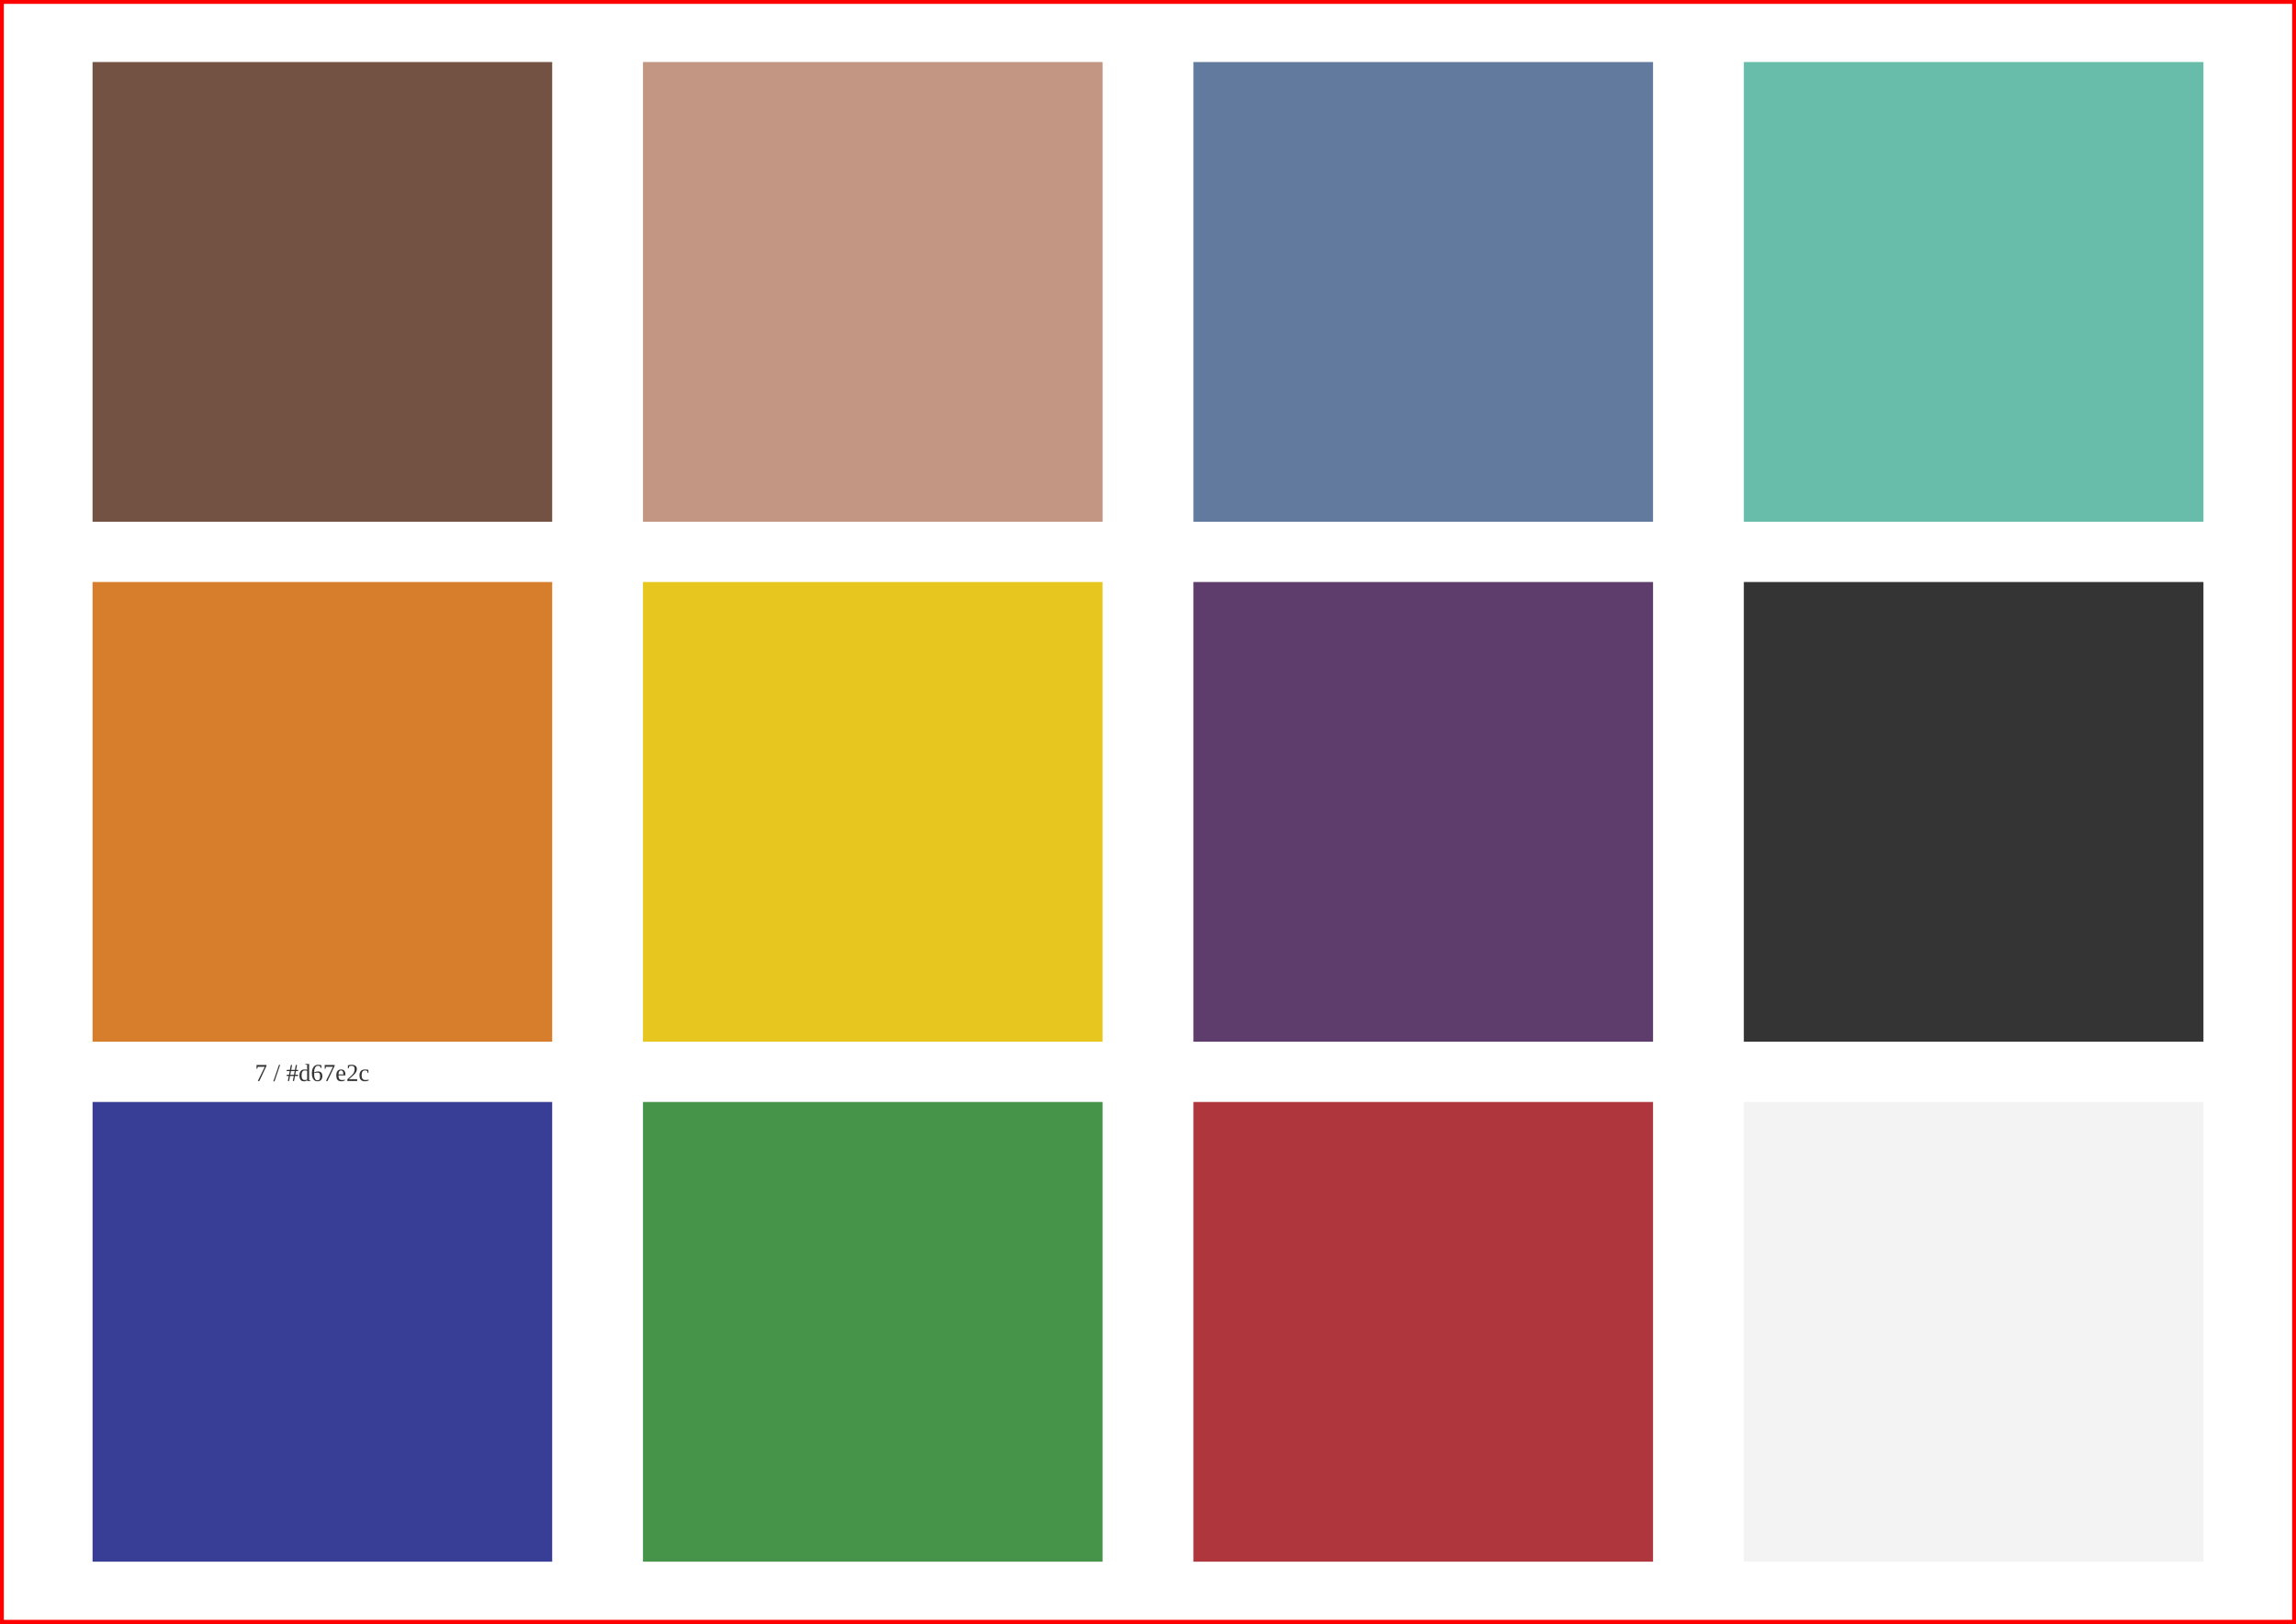
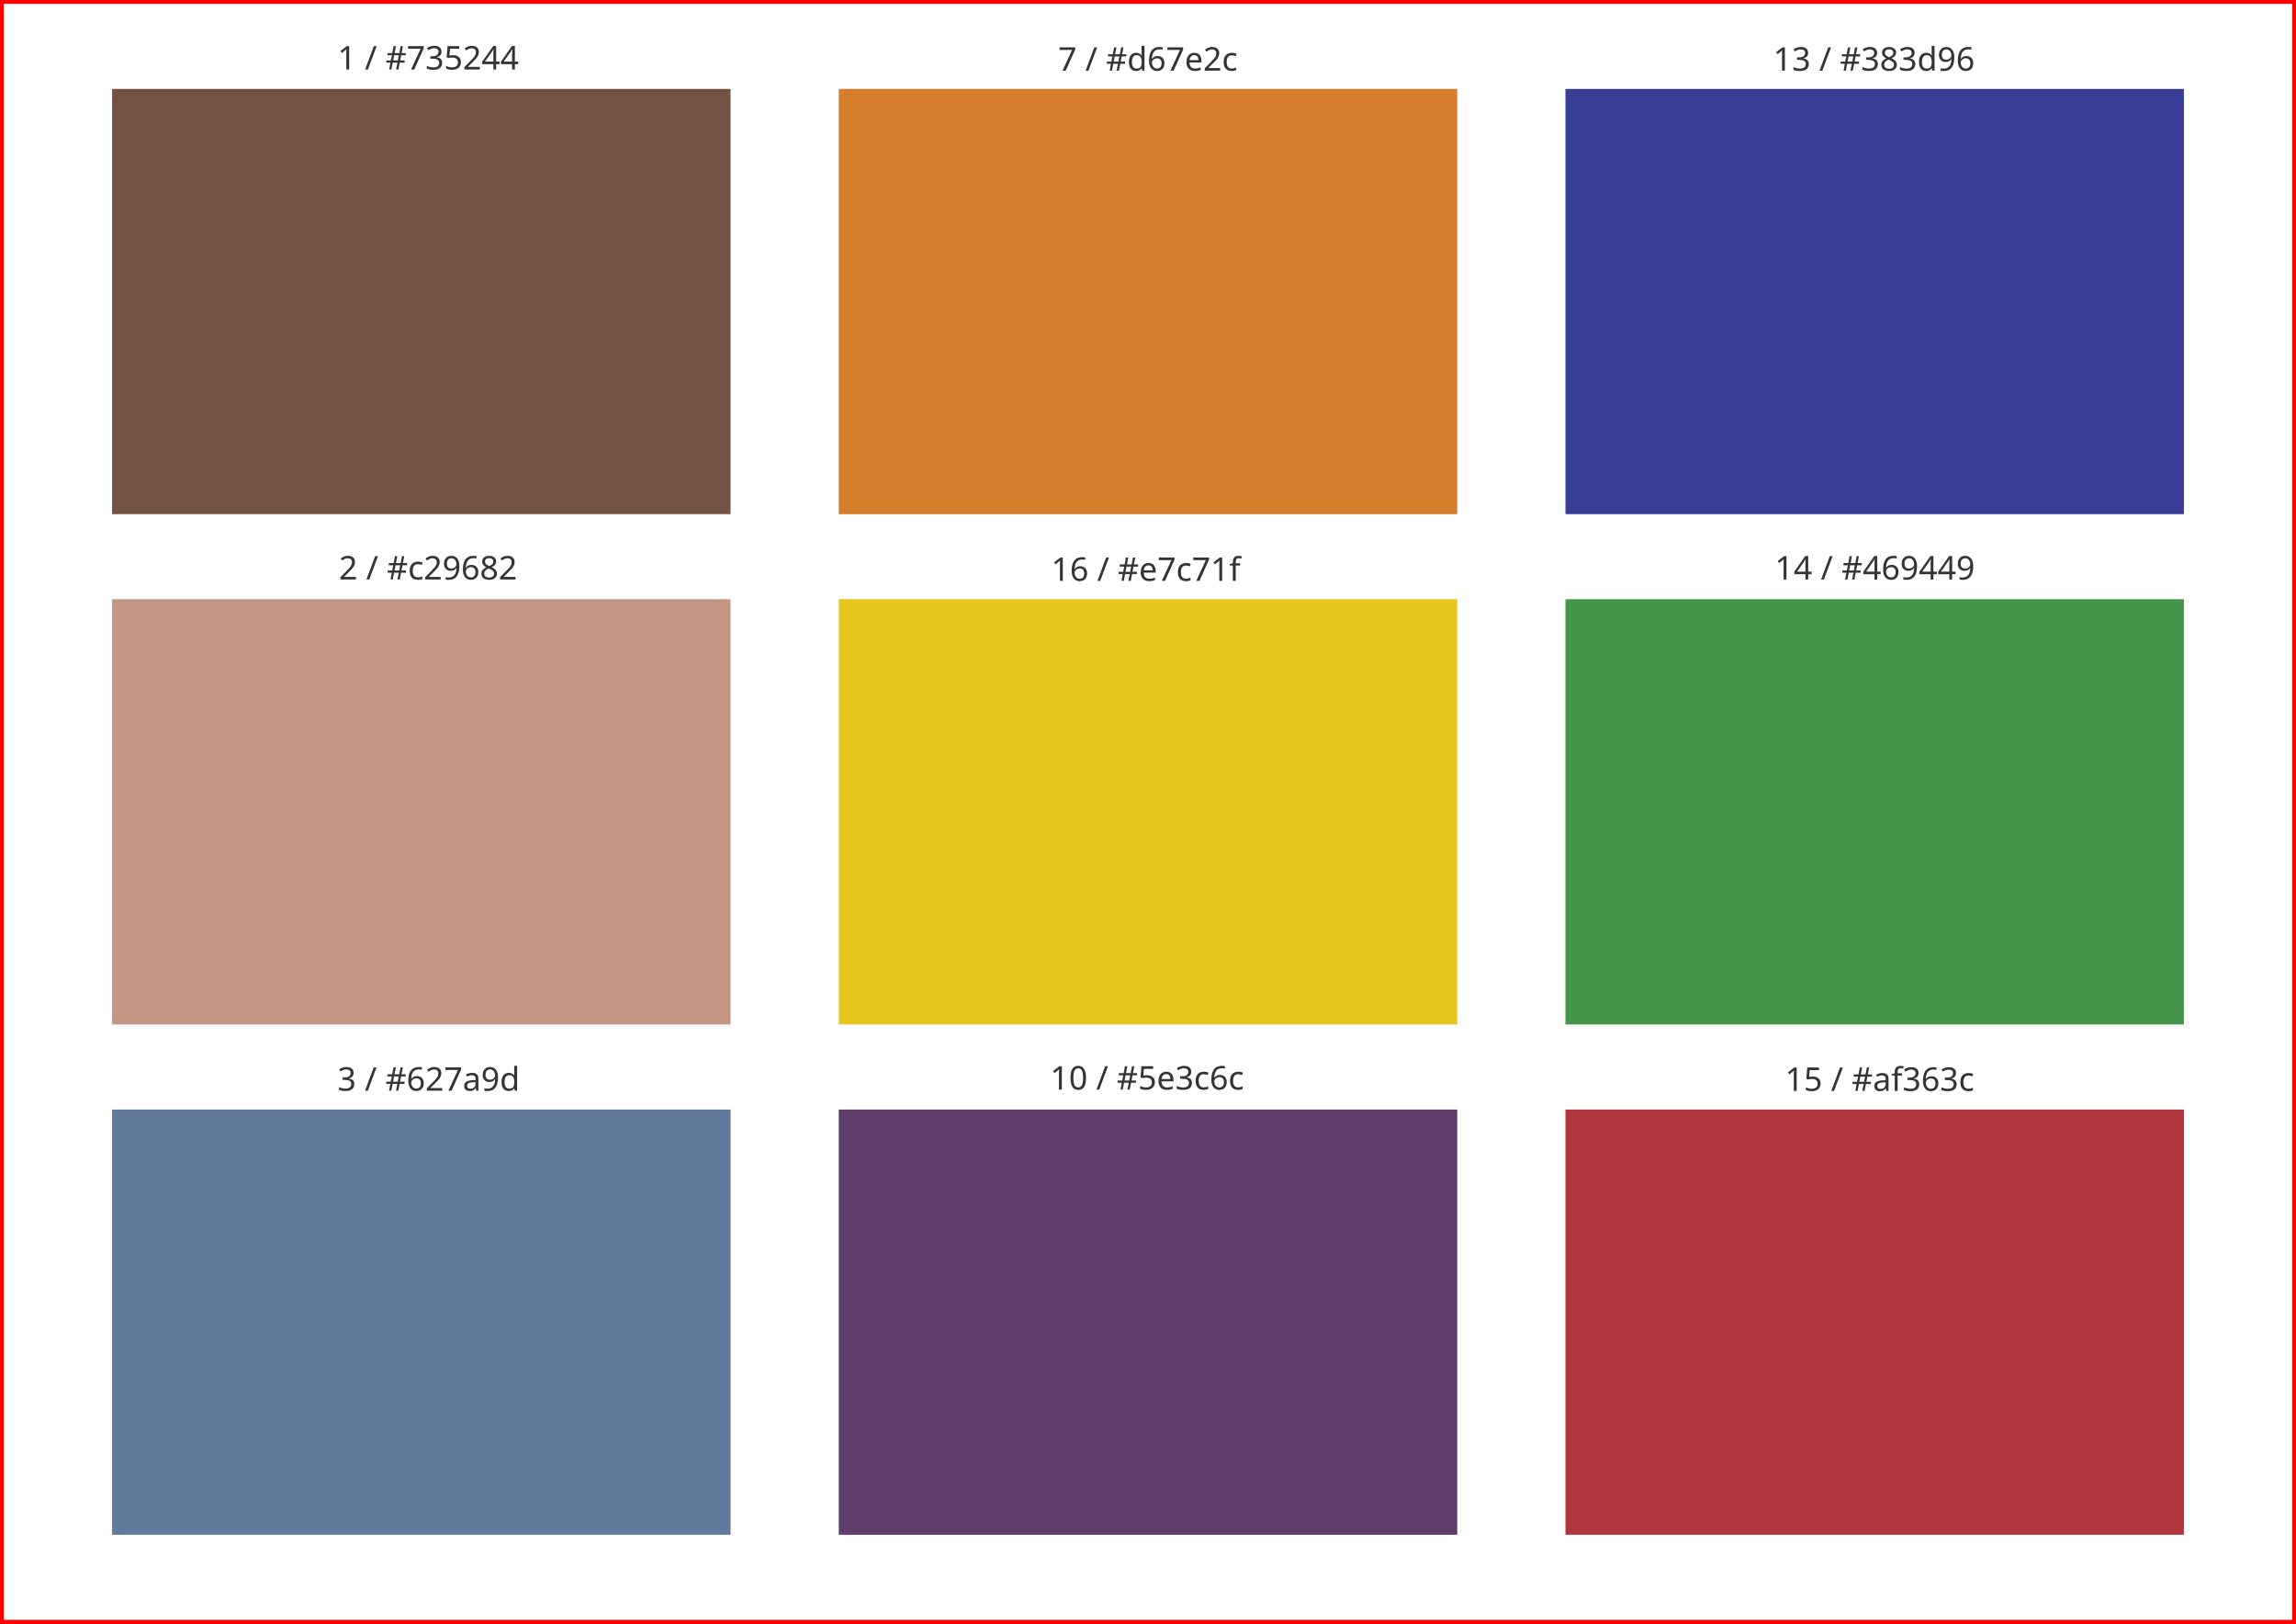
<svg xmlns="http://www.w3.org/2000/svg" xmlns:xlink="http://www.w3.org/1999/xlink" width="297mm" height="210mm" viewBox="0 0 1122.52 793.701" version="1.1" id="svg5">
  <defs id="defs2">
+     <rect x="906.992" y="944.414" width="18.711" height="33.483" id="rect23849" />
    <linearGradient id="b2">
      <stop style="stop-color:#c15a63;stop-opacity:1;" offset="0" id="stop19301" />
    </linearGradient>
    <linearGradient id="b1">
      <stop style="stop-color:#d67e2c;stop-opacity:1;" offset="0" id="stop14871" />
    </linearGradient>
    <linearGradient id="a2">
      <stop style="stop-color:#c29682;stop-opacity:1;" offset="0" id="stop11050" />
    </linearGradient>
    <linearGradient id="a1">
      <stop style="stop-color:#735244;stop-opacity:1;" offset="0" id="stop7864" />
    </linearGradient>
    <linearGradient id="a3">
      <stop style="stop-color:#627a9d;stop-opacity:1;" offset="0" id="stop5680" />
    </linearGradient>
    <linearGradient id="linearGradient3688">
      <stop style="stop-color:#000000;stop-opacity:1;" offset="0" id="stop3686" />
    </linearGradient>
    <linearGradient id="a4">
      <stop style="stop-color:#469449;stop-opacity:1;" offset="0" id="stop1358" />
    </linearGradient>
-     <linearGradient xlink:href="#b1" id="linearGradient14869" gradientUnits="userSpaceOnUse" gradientTransform="translate(-382.3256,48.08928)" x1="57.595" y1="173.351" x2="284.366" y2="173.351" />
-     <linearGradient xlink:href="#a4" id="linearGradient14893" gradientUnits="userSpaceOnUse" x1="98.487" y1="221.44" x2="1131.51" y2="221.44" gradientTransform="translate(0,489.5485)" />
-     <linearGradient xlink:href="#a3" id="linearGradient14919" gradientUnits="userSpaceOnUse" x1="98.487" y1="221.44" x2="1131.51" y2="221.44" gradientTransform="translate(0,-18.79795)" />
-     <linearGradient xlink:href="#a2" id="linearGradient14921" gradientUnits="userSpaceOnUse" x1="98.487" y1="221.44" x2="1131.51" y2="221.44" gradientTransform="translate(0,-18.79795)" />
-     <linearGradient xlink:href="#a1" id="linearGradient14923" gradientUnits="userSpaceOnUse" x1="98.487" y1="221.44" x2="1131.51" y2="221.44" />
+     <linearGradient xlink:href="#b1" id="linearGradient14869" gradientUnits="userSpaceOnUse" gradientTransform="matrix(1.345545,0,0,0.9250622,-791.3219,-12.95862)" x1="57.595" y1="173.351" x2="284.366" y2="173.351" />
+     <linearGradient xlink:href="#a4" id="linearGradient14893" gradientUnits="userSpaceOnUse" x1="98.487" y1="221.44" x2="1131.51" y2="221.44" gradientTransform="matrix(1.345545,0,0,0.9250623,323.8105,251.9695)" />
+     <linearGradient xlink:href="#a3" id="linearGradient14919" gradientUnits="userSpaceOnUse" x1="98.487" y1="221.44" x2="1131.51" y2="221.44" gradientTransform="matrix(1.345545,0,0,0.9250623,-748.8301,501.4183)" />
+     <linearGradient xlink:href="#a2" id="linearGradient14921" gradientUnits="userSpaceOnUse" x1="98.487" y1="221.44" x2="1131.51" y2="221.44" gradientTransform="matrix(1.345545,0,0,0.9250623,-386.7407,251.9695)" />
+     <linearGradient xlink:href="#a1" id="linearGradient14923" gradientUnits="userSpaceOnUse" x1="98.487" y1="221.44" x2="1131.51" y2="221.44" gradientTransform="matrix(1.345545,0,0,0.9250621,24.65131,2.520665)" />
  </defs>
-   <rect style="display:inline;stroke-width:1.002;stroke-dasharray:none;fill:url(#linearGradient14869);fill-opacity:1;stroke:none;image-rendering:auto" id="rect14857" width="224.714" height="224.714" x="-323.702" y="109.083" transform="matrix(-1,0,0,1,-53.7387,175.4104)" />
  <g id="layer1" style="display:inline" transform="translate(-53.7387,-59.96486)">
-     <g id="g14907" style="stroke:none">
-       <rect style="display:inline;fill:#67bdaa;fill-opacity:1;stroke:none;stroke-width:1.002;stroke-dasharray:none;image-rendering:auto" id="rect11848" width="224.714" height="224.714" x="906.295" y="90.285" />
-       <rect style="display:inline;fill:url(#linearGradient14919);fill-opacity:1;stroke:none;stroke-width:1.002;stroke-dasharray:none;image-rendering:auto" id="rect111-9-0" width="224.714" height="224.714" x="637.193" y="90.285" />
-       <rect style="display:inline;fill:url(#linearGradient14921);fill-opacity:1;stroke:none;stroke-width:1.002;stroke-dasharray:none;image-rendering:auto" id="rect111-9" width="224.714" height="224.714" x="368.091" y="90.285" />
-       <rect style="display:inline;fill:url(#linearGradient14923);fill-opacity:1;stroke-width:1.002;stroke-dasharray:none;stroke:none;image-rendering:auto" id="rect111" width="224.714" height="224.714" x="-323.702" y="109.083" transform="matrix(-1,0,0,1,7.4392027e-8,-18.79795)" />
-     </g>
-     <path style="fill:#ff0000;stroke:#ff0000;stroke-width:3.78;stroke-dasharray:none" d="M 53.739,59.965 V 853.666" id="path14169" />
-     <path style="fill:#ff0000;stroke:#ff0000;stroke-width:3.78;stroke-dasharray:none" d="M 1176.258,853.666 V 59.965" id="path14707" />
-     <rect style="display:inline;fill:#e7c71f;fill-opacity:1;stroke:none;stroke-width:1.002;stroke-dasharray:none;image-rendering:auto" id="rect14851" width="224.714" height="224.714" x="368.091" y="344.458" />
-     <rect style="display:inline;fill:#5e3c6c;fill-opacity:1;stroke:none;stroke-width:1.002;stroke-dasharray:none;image-rendering:auto" id="rect14853" width="224.714" height="224.714" x="637.193" y="344.458" />
-     <rect style="display:inline;fill:#343434;fill-opacity:1;stroke:none;stroke-width:1.002;stroke-dasharray:none;image-rendering:auto" id="rect14855" width="224.714" height="224.714" x="906.295" y="344.458" />
-     <g id="g14859" transform="translate(0,235.3753)" style="stroke-width:1.002;stroke-dasharray:none" />
-     <rect style="display:inline;fill:#f3f3f3;fill-opacity:1;stroke:none;stroke-width:1.002;stroke-dasharray:none;image-rendering:auto" id="rect14877" width="224.714" height="224.714" x="906.295" y="598.632" />
-     <rect style="display:inline;fill:#af363c;fill-opacity:1;stroke:none;stroke-width:1.002;stroke-dasharray:none;image-rendering:auto" id="rect14879" width="224.714" height="224.714" x="637.193" y="598.632" />
-     <rect style="display:inline;fill:url(#linearGradient14893);fill-opacity:1;stroke:none;stroke-width:1.002;stroke-dasharray:none;image-rendering:auto" id="rect14881" width="224.714" height="224.714" x="368.091" y="598.632" />
-     <g id="g14885" style="fill:#383d96;fill-opacity:1;stroke-width:1.002;stroke-dasharray:none;stroke:none" transform="translate(0,489.5485)">
-       <rect style="fill:#383d96;fill-opacity:1;stroke:none;stroke-width:1.002;stroke-dasharray:none;image-rendering:auto" id="rect14883" width="224.714" height="224.714" x="-323.702" y="109.083" transform="scale(-1,1)" />
-     </g>
-     <path style="fill:#ff0000;stroke:#ff0000;stroke-width:3.78;stroke-dasharray:none" d="M 53.739,59.965 H 1176.258" id="path14719" />
-     <path style="fill:#ff0000;stroke:#ff0000;stroke-width:3.78;stroke-dasharray:none" d="M 1176.258,853.666 H 53.739" id="path14721" />
-     <text xml:space="preserve" style="fill:#343434;fill-opacity:1;stroke:none;stroke-width:1.002;stroke-dasharray:none" x="188.655" y="325.366" id="text31754">
+     <rect style="display:inline;fill:#67bdaa;fill-opacity:1;stroke:none;stroke-width:1.117;stroke-dasharray:none;image-rendering:auto" id="rect11848" width="302.362" height="207.874" x="98.793" y="897.13" />
+     <rect style="display:inline;fill:url(#linearGradient14919);fill-opacity:1;stroke:none;stroke-width:1.117;stroke-dasharray:none;image-rendering:auto" id="rect111-9-0" width="302.362" height="207.874" x="108.542" y="602.327" />
+     <rect style="display:inline;fill:url(#linearGradient14921);fill-opacity:1;stroke:none;stroke-width:1.117;stroke-dasharray:none;image-rendering:auto" id="rect111-9" width="302.362" height="207.874" x="108.542" y="352.878" />
+     <rect style="display:inline;fill:url(#linearGradient14923);fill-opacity:1;stroke:none;stroke-width:1.117;stroke-dasharray:none;image-rendering:auto" id="rect111" width="302.362" height="207.874" x="-410.904" y="103.429" transform="scale(-1,1)" />
+     <rect style="display:inline;fill:#e7c71f;fill-opacity:1;stroke:none;stroke-width:1.117;stroke-dasharray:none;image-rendering:auto" id="rect14851" width="302.362" height="207.874" x="463.817" y="352.878" />
+     <rect style="display:inline;fill:#5e3c6c;fill-opacity:1;stroke:none;stroke-width:1.117;stroke-dasharray:none;image-rendering:auto" id="rect14853" width="302.362" height="207.874" x="463.817" y="602.327" />
+     <rect style="display:inline;fill:#343434;fill-opacity:1;stroke:none;stroke-width:1.117;stroke-dasharray:none;image-rendering:auto" id="rect14855" width="302.362" height="207.874" x="473.566" y="897.13" />
+     <rect style="display:inline;fill:#c8c8c8;fill-opacity:1;stroke:none;stroke-width:1.117;stroke-dasharray:none;image-rendering:auto" id="rect14877" width="302.362" height="207.874" x="835.834" y="897.13" />
+     <rect style="display:inline;fill:#af363c;fill-opacity:1;stroke:none;stroke-width:1.117;stroke-dasharray:none;image-rendering:auto" id="rect14879" width="302.362" height="207.874" x="819.093" y="602.327" />
+     <rect style="display:inline;fill:url(#linearGradient14893);fill-opacity:1;stroke:none;stroke-width:1.117;stroke-dasharray:none;image-rendering:auto" id="rect14881" width="302.362" height="207.874" x="819.093" y="352.878" />
+     <rect style="fill:#383d96;fill-opacity:1;stroke:none;stroke-width:1.117;stroke-dasharray:none;image-rendering:auto" id="rect14883" width="302.362" height="207.874" x="-1121.455" y="103.429" transform="scale(-1,1)" />
+     <rect style="display:inline;fill:url(#linearGradient14869);fill-opacity:1;stroke:none;stroke-width:1.117;stroke-dasharray:none;image-rendering:auto" id="rect14857" width="302.362" height="207.874" x="-712.441" y="43.465" transform="matrix(-1,0,0,1,53.7387,59.96486)" />
+   </g>
+   <g id="layer3">
+     <text xml:space="preserve" style="font-style:normal;font-variant:normal;font-weight:normal;font-stretch:normal;font-size:16px;line-height:normal;font-family:sans-serif;-inkscape-font-specification:'sans-serif, Normal';font-variant-ligatures:normal;font-variant-position:normal;font-variant-caps:normal;font-variant-numeric:normal;font-variant-alternates:normal;font-variant-east-asian:normal;text-indent:0;text-align:start;text-decoration-line:none;text-decoration-style:solid;text-decoration-color:#000000;letter-spacing:normal;word-spacing:normal;text-transform:none;writing-mode:lr-tb;direction:ltr;text-orientation:mixed;dominant-baseline:auto;baseline-shift:baseline;white-space:normal;display:inline;vector-effect:none;fill:#343434;fill-opacity:1;stroke:none;stroke-width:1.002;stroke-linecap:butt;stroke-linejoin:miter;stroke-miterlimit:4;stroke-dasharray:none;stroke-dashoffset:0;stroke-opacity:1;-inkscape-stroke:none;stop-color:#000000" x="517.292" y="34.549" id="text3628-26">
+       <tspan id="tspan3626-6" style="font-style:normal;font-variant:normal;font-weight:normal;font-stretch:normal;font-size:16px;line-height:normal;font-family:sans-serif;-inkscape-font-specification:'sans-serif, Normal';font-variant-ligatures:normal;font-variant-position:normal;font-variant-caps:normal;font-variant-numeric:normal;font-variant-alternates:normal;font-variant-east-asian:normal;text-indent:0;text-align:start;text-decoration-line:none;text-decoration-style:solid;text-decoration-color:#000000;letter-spacing:normal;word-spacing:normal;text-transform:none;writing-mode:lr-tb;direction:ltr;text-orientation:mixed;dominant-baseline:auto;baseline-shift:baseline;white-space:normal;vector-effect:none;fill:#343434;fill-opacity:1;stroke:none;stroke-width:1.002;stroke-linecap:butt;stroke-linejoin:miter;stroke-miterlimit:4;stroke-dasharray:none;stroke-dashoffset:0;stroke-opacity:1;-inkscape-stroke:none;stop-color:#000000;stop-opacity:1" x="517.292" y="34.549">7 / #d67e2c</tspan>
+     </text>
+     <text xml:space="preserve" style="font-style:normal;font-variant:normal;font-weight:normal;font-stretch:normal;font-size:16px;line-height:normal;font-family:sans-serif;-inkscape-font-specification:'sans-serif, Normal';font-variant-ligatures:normal;font-variant-position:normal;font-variant-caps:normal;font-variant-numeric:normal;font-variant-alternates:normal;font-variant-east-asian:normal;text-indent:0;text-align:start;text-decoration-line:none;text-decoration-style:solid;text-decoration-color:#000000;letter-spacing:normal;word-spacing:normal;text-transform:none;writing-mode:lr-tb;direction:ltr;text-orientation:mixed;dominant-baseline:auto;baseline-shift:baseline;white-space:normal;display:inline;vector-effect:none;fill:#343434;fill-opacity:1;stroke:none;stroke-width:1.002;stroke-linecap:butt;stroke-linejoin:miter;stroke-miterlimit:4;stroke-dasharray:none;stroke-dashoffset:0;stroke-opacity:1;-inkscape-stroke:none;stop-color:#000000" x="513.916" y="283.934" id="text3628-2-5">
+       <tspan id="tspan3626-5-4" style="font-style:normal;font-variant:normal;font-weight:normal;font-stretch:normal;font-size:16px;line-height:normal;font-family:sans-serif;-inkscape-font-specification:'sans-serif, Normal';font-variant-ligatures:normal;font-variant-position:normal;font-variant-caps:normal;font-variant-numeric:normal;font-variant-alternates:normal;font-variant-east-asian:normal;text-indent:0;text-align:start;text-decoration-line:none;text-decoration-style:solid;text-decoration-color:#000000;letter-spacing:normal;word-spacing:normal;text-transform:none;writing-mode:lr-tb;direction:ltr;text-orientation:mixed;dominant-baseline:auto;baseline-shift:baseline;white-space:normal;vector-effect:none;fill:#343434;fill-opacity:1;stroke:none;stroke-width:1.002;stroke-linecap:butt;stroke-linejoin:miter;stroke-miterlimit:4;stroke-dasharray:none;stroke-dashoffset:0;stroke-opacity:1;-inkscape-stroke:none;stop-color:#000000;stop-opacity:1" x="513.916" y="283.934">16 / #e7c71f</tspan>
+     </text>
+     <text xml:space="preserve" style="font-style:normal;font-variant:normal;font-weight:normal;font-stretch:normal;font-size:16px;line-height:normal;font-family:sans-serif;-inkscape-font-specification:'sans-serif, Normal';font-variant-ligatures:normal;font-variant-position:normal;font-variant-caps:normal;font-variant-numeric:normal;font-variant-alternates:normal;font-variant-east-asian:normal;text-indent:0;text-align:start;text-decoration-line:none;text-decoration-style:solid;text-decoration-color:#000000;letter-spacing:normal;word-spacing:normal;text-transform:none;writing-mode:lr-tb;direction:ltr;text-orientation:mixed;dominant-baseline:auto;baseline-shift:baseline;white-space:normal;display:inline;vector-effect:none;fill:#343434;fill-opacity:1;stroke:none;stroke-width:1.002;stroke-linecap:butt;stroke-linejoin:miter;stroke-miterlimit:4;stroke-dasharray:none;stroke-dashoffset:0;stroke-opacity:1;-inkscape-stroke:none;stop-color:#000000" x="513.436" y="532.599" id="text3628-9-5">
+       <tspan id="tspan3626-3-7" style="font-style:normal;font-variant:normal;font-weight:normal;font-stretch:normal;font-size:16px;line-height:normal;font-family:sans-serif;-inkscape-font-specification:'sans-serif, Normal';font-variant-ligatures:normal;font-variant-position:normal;font-variant-caps:normal;font-variant-numeric:normal;font-variant-alternates:normal;font-variant-east-asian:normal;text-indent:0;text-align:start;text-decoration-line:none;text-decoration-style:solid;text-decoration-color:#000000;letter-spacing:normal;word-spacing:normal;text-transform:none;writing-mode:lr-tb;direction:ltr;text-orientation:mixed;dominant-baseline:auto;baseline-shift:baseline;white-space:normal;vector-effect:none;fill:#343434;fill-opacity:1;stroke:none;stroke-width:1.002;stroke-linecap:butt;stroke-linejoin:miter;stroke-miterlimit:4;stroke-dasharray:none;stroke-dashoffset:0;stroke-opacity:1;-inkscape-stroke:none;stop-color:#000000;stop-opacity:1" x="513.436" y="532.599">10 / #5e3c6c</tspan>
+     </text>
+     <text xml:space="preserve" style="font-style:normal;font-variant:normal;font-weight:normal;font-stretch:normal;font-size:16px;line-height:normal;font-family:sans-serif;-inkscape-font-specification:'sans-serif, Normal';font-variant-ligatures:normal;font-variant-position:normal;font-variant-caps:normal;font-variant-numeric:normal;font-variant-alternates:normal;font-variant-east-asian:normal;text-indent:0;text-align:start;text-decoration-line:none;text-decoration-style:solid;text-decoration-color:#000000;letter-spacing:normal;word-spacing:normal;text-transform:none;writing-mode:lr-tb;direction:ltr;text-orientation:mixed;dominant-baseline:auto;baseline-shift:baseline;white-space:normal;display:inline;vector-effect:none;fill:#343434;fill-opacity:1;stroke:none;stroke-width:1.002;stroke-linecap:butt;stroke-linejoin:miter;stroke-miterlimit:4;stroke-dasharray:none;stroke-dashoffset:0;stroke-opacity:1;-inkscape-stroke:none;stop-color:#000000" x="866.943" y="34.549" id="text3628-5">
+       <tspan id="tspan3626-1" style="font-style:normal;font-variant:normal;font-weight:normal;font-stretch:normal;font-size:16px;line-height:normal;font-family:sans-serif;-inkscape-font-specification:'sans-serif, Normal';font-variant-ligatures:normal;font-variant-position:normal;font-variant-caps:normal;font-variant-numeric:normal;font-variant-alternates:normal;font-variant-east-asian:normal;text-indent:0;text-align:start;text-decoration-line:none;text-decoration-style:solid;text-decoration-color:#000000;letter-spacing:normal;word-spacing:normal;text-transform:none;writing-mode:lr-tb;direction:ltr;text-orientation:mixed;dominant-baseline:auto;baseline-shift:baseline;white-space:normal;vector-effect:none;fill:#343434;fill-opacity:1;stroke:none;stroke-width:1.002;stroke-linecap:butt;stroke-linejoin:miter;stroke-miterlimit:4;stroke-dasharray:none;stroke-dashoffset:0;stroke-opacity:1;-inkscape-stroke:none;stop-color:#000000;stop-opacity:1" x="866.943" y="34.549">13 / #383d96</tspan>
+     </text>
+     <text xml:space="preserve" style="font-style:normal;font-variant:normal;font-weight:normal;font-stretch:normal;font-size:16px;line-height:normal;font-family:sans-serif;-inkscape-font-specification:'sans-serif, Normal';font-variant-ligatures:normal;font-variant-position:normal;font-variant-caps:normal;font-variant-numeric:normal;font-variant-alternates:normal;font-variant-east-asian:normal;text-indent:0;text-align:start;text-decoration-line:none;text-decoration-style:solid;text-decoration-color:#000000;letter-spacing:normal;word-spacing:normal;text-transform:none;writing-mode:lr-tb;direction:ltr;text-orientation:mixed;dominant-baseline:auto;baseline-shift:baseline;white-space:normal;display:inline;vector-effect:none;fill:#343434;fill-opacity:1;stroke:none;stroke-width:1.002;stroke-linecap:butt;stroke-linejoin:miter;stroke-miterlimit:4;stroke-dasharray:none;stroke-dashoffset:0;stroke-opacity:1;-inkscape-stroke:none;stop-color:#000000" x="867.711" y="283.278" id="text3628-2-4">
+       <tspan id="tspan3626-5-9" style="font-style:normal;font-variant:normal;font-weight:normal;font-stretch:normal;font-size:16px;line-height:normal;font-family:sans-serif;-inkscape-font-specification:'sans-serif, Normal';font-variant-ligatures:normal;font-variant-position:normal;font-variant-caps:normal;font-variant-numeric:normal;font-variant-alternates:normal;font-variant-east-asian:normal;text-indent:0;text-align:start;text-decoration-line:none;text-decoration-style:solid;text-decoration-color:#000000;letter-spacing:normal;word-spacing:normal;text-transform:none;writing-mode:lr-tb;direction:ltr;text-orientation:mixed;dominant-baseline:auto;baseline-shift:baseline;white-space:normal;vector-effect:none;fill:#343434;fill-opacity:1;stroke:none;stroke-width:1.002;stroke-linecap:butt;stroke-linejoin:miter;stroke-miterlimit:4;stroke-dasharray:none;stroke-dashoffset:0;stroke-opacity:1;-inkscape-stroke:none;stop-color:#000000;stop-opacity:1" x="867.711" y="283.278">14 / #469449</tspan>
+     </text>
+     <text xml:space="preserve" style="font-style:normal;font-variant:normal;font-weight:normal;font-stretch:normal;font-size:16px;line-height:normal;font-family:sans-serif;-inkscape-font-specification:'sans-serif, Normal';font-variant-ligatures:normal;font-variant-position:normal;font-variant-caps:normal;font-variant-numeric:normal;font-variant-alternates:normal;font-variant-east-asian:normal;text-indent:0;text-align:start;text-decoration-line:none;text-decoration-style:solid;text-decoration-color:#000000;letter-spacing:normal;word-spacing:normal;text-transform:none;writing-mode:lr-tb;direction:ltr;text-orientation:mixed;dominant-baseline:auto;baseline-shift:baseline;white-space:normal;display:inline;vector-effect:none;fill:#343434;fill-opacity:1;stroke:none;stroke-width:1.002;stroke-linecap:butt;stroke-linejoin:miter;stroke-miterlimit:4;stroke-dasharray:none;stroke-dashoffset:0;stroke-opacity:1;-inkscape-stroke:none;stop-color:#000000" x="872.703" y="533.239" id="text3628-9-9">
+       <tspan id="tspan3626-3-6" style="font-style:normal;font-variant:normal;font-weight:normal;font-stretch:normal;font-size:16px;line-height:normal;font-family:sans-serif;-inkscape-font-specification:'sans-serif, Normal';font-variant-ligatures:normal;font-variant-position:normal;font-variant-caps:normal;font-variant-numeric:normal;font-variant-alternates:normal;font-variant-east-asian:normal;text-indent:0;text-align:start;text-decoration-line:none;text-decoration-style:solid;text-decoration-color:#000000;letter-spacing:normal;word-spacing:normal;text-transform:none;writing-mode:lr-tb;direction:ltr;text-orientation:mixed;dominant-baseline:auto;baseline-shift:baseline;white-space:normal;vector-effect:none;fill:#343434;fill-opacity:1;stroke:none;stroke-width:1.002;stroke-linecap:butt;stroke-linejoin:miter;stroke-miterlimit:4;stroke-dasharray:none;stroke-dashoffset:0;stroke-opacity:1;-inkscape-stroke:none;stop-color:#000000;stop-opacity:1" x="872.703" y="533.239">15 / #af363c</tspan>
+     </text>
+     <text xml:space="preserve" style="display:inline;fill:#343434;fill-opacity:1;stroke:none;stroke-width:1.002;stroke-dasharray:none" x="188.655" y="325.366" id="text31754" transform="translate(-53.7387,-59.96486)">
      <tspan id="tspan31752" x="188.655" y="325.366" />
    </text>
+     <text xml:space="preserve" style="display:inline;font-style:normal;font-variant:normal;font-weight:normal;font-stretch:normal;font-size:16px;line-height:normal;font-family:sans-serif;-inkscape-font-specification:'sans-serif, Normal';font-variant-ligatures:normal;font-variant-position:normal;font-variant-caps:normal;font-variant-numeric:normal;font-variant-alternates:normal;font-variant-east-asian:normal;text-indent:0;text-align:start;text-decoration-line:none;text-decoration-style:solid;text-decoration-color:#000000;letter-spacing:normal;word-spacing:normal;text-transform:none;writing-mode:lr-tb;direction:ltr;text-orientation:mixed;dominant-baseline:auto;baseline-shift:baseline;white-space:normal;opacity:1;vector-effect:none;fill:#343434;fill-opacity:1;stroke:none;stroke-width:1.002;stroke-linecap:butt;stroke-linejoin:miter;stroke-miterlimit:4;stroke-dasharray:none;stroke-dashoffset:0;stroke-opacity:1;-inkscape-stroke:none;stop-color:#000000;stop-opacity:1" x="218.771" y="93.938" id="text3628" transform="translate(-53.7387,-59.96486)">
+       <tspan id="tspan3626" style="font-style:normal;font-variant:normal;font-weight:normal;font-stretch:normal;font-size:16px;line-height:normal;font-family:sans-serif;-inkscape-font-specification:'sans-serif, Normal';font-variant-ligatures:normal;font-variant-position:normal;font-variant-caps:normal;font-variant-numeric:normal;font-variant-alternates:normal;font-variant-east-asian:normal;text-indent:0;text-align:start;text-decoration-line:none;text-decoration-style:solid;text-decoration-color:#000000;letter-spacing:normal;word-spacing:normal;text-transform:none;writing-mode:lr-tb;direction:ltr;text-orientation:mixed;dominant-baseline:auto;baseline-shift:baseline;white-space:normal;vector-effect:none;fill:#343434;fill-opacity:1;stroke:none;stroke-width:1.002;stroke-linecap:butt;stroke-linejoin:miter;stroke-miterlimit:4;stroke-dasharray:none;stroke-dashoffset:0;stroke-opacity:1;-inkscape-stroke:none;stop-color:#000000;stop-opacity:1" x="218.771" y="93.938">1 / #735244</tspan>
+     </text>
+     <text xml:space="preserve" style="display:inline;font-style:normal;font-variant:normal;font-weight:normal;font-stretch:normal;font-size:16px;line-height:normal;font-family:sans-serif;-inkscape-font-specification:'sans-serif, Normal';font-variant-ligatures:normal;font-variant-position:normal;font-variant-caps:normal;font-variant-numeric:normal;font-variant-alternates:normal;font-variant-east-asian:normal;text-indent:0;text-align:start;text-decoration-line:none;text-decoration-style:solid;text-decoration-color:#000000;letter-spacing:normal;word-spacing:normal;text-transform:none;writing-mode:lr-tb;direction:ltr;text-orientation:mixed;dominant-baseline:auto;baseline-shift:baseline;white-space:normal;vector-effect:none;fill:#343434;fill-opacity:1;stroke:none;stroke-width:1.002;stroke-linecap:butt;stroke-linejoin:miter;stroke-miterlimit:4;stroke-dasharray:none;stroke-dashoffset:0;stroke-opacity:1;-inkscape-stroke:none;stop-color:#000000" x="219.427" y="343.243" id="text3628-2" transform="translate(-53.7387,-59.96486)">
+       <tspan id="tspan3626-5" style="font-style:normal;font-variant:normal;font-weight:normal;font-stretch:normal;font-size:16px;line-height:normal;font-family:sans-serif;-inkscape-font-specification:'sans-serif, Normal';font-variant-ligatures:normal;font-variant-position:normal;font-variant-caps:normal;font-variant-numeric:normal;font-variant-alternates:normal;font-variant-east-asian:normal;text-indent:0;text-align:start;text-decoration-line:none;text-decoration-style:solid;text-decoration-color:#000000;letter-spacing:normal;word-spacing:normal;text-transform:none;writing-mode:lr-tb;direction:ltr;text-orientation:mixed;dominant-baseline:auto;baseline-shift:baseline;white-space:normal;vector-effect:none;fill:#343434;fill-opacity:1;stroke:none;stroke-width:1.002;stroke-linecap:butt;stroke-linejoin:miter;stroke-miterlimit:4;stroke-dasharray:none;stroke-dashoffset:0;stroke-opacity:1;-inkscape-stroke:none;stop-color:#000000;stop-opacity:1" x="219.427" y="343.243">2 / #c29682</tspan>
+     </text>
+     <text xml:space="preserve" style="display:inline;font-style:normal;font-variant:normal;font-weight:normal;font-stretch:normal;font-size:16px;line-height:normal;font-family:sans-serif;-inkscape-font-specification:'sans-serif, Normal';font-variant-ligatures:normal;font-variant-position:normal;font-variant-caps:normal;font-variant-numeric:normal;font-variant-alternates:normal;font-variant-east-asian:normal;text-indent:0;text-align:start;text-decoration-line:none;text-decoration-style:solid;text-decoration-color:#000000;letter-spacing:normal;word-spacing:normal;text-transform:none;writing-mode:lr-tb;direction:ltr;text-orientation:mixed;dominant-baseline:auto;baseline-shift:baseline;white-space:normal;vector-effect:none;fill:#343434;fill-opacity:1;stroke:none;stroke-width:1.002;stroke-linecap:butt;stroke-linejoin:miter;stroke-miterlimit:4;stroke-dasharray:none;stroke-dashoffset:0;stroke-opacity:1;-inkscape-stroke:none;stop-color:#000000" x="218.723" y="593.124" id="text3628-9" transform="translate(-53.7387,-59.96486)">
+       <tspan id="tspan3626-3" style="font-style:normal;font-variant:normal;font-weight:normal;font-stretch:normal;font-size:16px;line-height:normal;font-family:sans-serif;-inkscape-font-specification:'sans-serif, Normal';font-variant-ligatures:normal;font-variant-position:normal;font-variant-caps:normal;font-variant-numeric:normal;font-variant-alternates:normal;font-variant-east-asian:normal;text-indent:0;text-align:start;text-decoration-line:none;text-decoration-style:solid;text-decoration-color:#000000;letter-spacing:normal;word-spacing:normal;text-transform:none;writing-mode:lr-tb;direction:ltr;text-orientation:mixed;dominant-baseline:auto;baseline-shift:baseline;white-space:normal;vector-effect:none;fill:#343434;fill-opacity:1;stroke:none;stroke-width:1.002;stroke-linecap:butt;stroke-linejoin:miter;stroke-miterlimit:4;stroke-dasharray:none;stroke-dashoffset:0;stroke-opacity:1;-inkscape-stroke:none;stop-color:#000000;stop-opacity:1" x="218.723" y="593.124">3 / #627a9d</tspan>
+     </text>
+     <text xml:space="preserve" style="display:inline;font-style:normal;font-variant:normal;font-weight:normal;font-stretch:normal;font-size:16px;line-height:normal;font-family:sans-serif;-inkscape-font-specification:'sans-serif, Normal';font-variant-ligatures:normal;font-variant-position:normal;font-variant-caps:normal;font-variant-numeric:normal;font-variant-alternates:normal;font-variant-east-asian:normal;text-indent:0;text-align:start;text-decoration-line:none;text-decoration-style:solid;text-decoration-color:#000000;letter-spacing:normal;word-spacing:normal;text-transform:none;writing-mode:lr-tb;direction:ltr;text-orientation:mixed;dominant-baseline:auto;baseline-shift:baseline;white-space:normal;opacity:1;vector-effect:none;fill:#343434;fill-opacity:1;stroke:none;stroke-width:1.002;stroke-linecap:butt;stroke-linejoin:miter;stroke-miterlimit:4;stroke-dasharray:none;stroke-dashoffset:0;stroke-opacity:1;-inkscape-stroke:none;stop-color:#000000;stop-opacity:1;font-feature-settings:normal;font-variation-settings:normal" x="199.973" y="876.786" id="text20867" transform="translate(-53.7387,-59.96486)">
+       <tspan id="tspan20865" x="199.973" y="876.786">6 / #67bdaa</tspan>
+     </text>
+     <text xml:space="preserve" style="display:inline;font-style:normal;font-variant:normal;font-weight:normal;font-stretch:normal;font-size:16px;line-height:normal;font-family:sans-serif;-inkscape-font-specification:'sans-serif, Normal';font-variant-ligatures:normal;font-variant-position:normal;font-variant-caps:normal;font-variant-numeric:normal;font-variant-alternates:normal;font-variant-east-asian:normal;font-feature-settings:normal;font-variation-settings:normal;text-indent:0;text-align:start;text-decoration-line:none;text-decoration-style:solid;text-decoration-color:#000000;letter-spacing:normal;word-spacing:normal;text-transform:none;writing-mode:lr-tb;direction:ltr;text-orientation:mixed;dominant-baseline:auto;baseline-shift:baseline;white-space:normal;vector-effect:none;fill:#343434;fill-opacity:1;stroke:none;stroke-width:1.002;stroke-linecap:butt;stroke-linejoin:miter;stroke-miterlimit:4;stroke-dasharray:none;stroke-dashoffset:0;stroke-opacity:1;-inkscape-stroke:none;stop-color:#000000" x="542.504" y="882.343" id="text20867-4" transform="translate(-53.7387,-59.96486)">
+       <tspan id="tspan20865-9" x="542.504" y="882.343">24 / #343434</tspan>
+     </text>
+     <text xml:space="preserve" style="display:inline;font-style:normal;font-variant:normal;font-weight:normal;font-stretch:normal;font-size:16px;line-height:normal;font-family:sans-serif;-inkscape-font-specification:'sans-serif, Normal';font-variant-ligatures:normal;font-variant-position:normal;font-variant-caps:normal;font-variant-numeric:normal;font-variant-alternates:normal;font-variant-east-asian:normal;font-feature-settings:normal;font-variation-settings:normal;text-indent:0;text-align:start;text-decoration-line:none;text-decoration-style:solid;text-decoration-color:#000000;letter-spacing:normal;word-spacing:normal;text-transform:none;writing-mode:lr-tb;direction:ltr;text-orientation:mixed;dominant-baseline:auto;baseline-shift:baseline;white-space:normal;vector-effect:none;fill:#343434;fill-opacity:1;stroke:none;stroke-width:1.002;stroke-linecap:butt;stroke-linejoin:miter;stroke-miterlimit:4;stroke-dasharray:none;stroke-dashoffset:0;stroke-opacity:1;-inkscape-stroke:none;stop-color:#000000" x="911.595" y="882.343" id="text20867-4-2" transform="translate(-53.7387,-59.96486)">
+       <tspan id="tspan20865-9-9" x="911.595" y="882.343">20 / #c8c8c8</tspan>
+     </text>
  </g>
-   <text xml:space="preserve" style="fill:#343434;fill-opacity:1;stroke:none;stroke-width:1.002;stroke-dasharray:none" x="124.63" y="528.437" id="text31758">
-     <tspan id="tspan31756" x="124.63" y="528.437">7 / #d67e2c</tspan>
-   </text>
+   <g id="layer2" style="display:inline">
+     <path style="display:inline;fill:#ff0000;stroke:#ff0000;stroke-width:3.78;stroke-dasharray:none" d="M 53.739,59.965 V 853.666" id="path14169" transform="translate(-53.7387,-59.96486)" />
+     <path style="display:inline;fill:#ff0000;stroke:#ff0000;stroke-width:3.78;stroke-dasharray:none" d="M 1176.258,853.666 V 59.965" id="path14707" transform="translate(-53.7387,-59.96486)" />
+     <path style="display:inline;fill:#ff0000;stroke:#ff0000;stroke-width:3.78;stroke-dasharray:none" d="M 53.739,59.965 H 1176.258" id="path14719" transform="translate(-53.7387,-59.96486)" />
+     <path style="display:inline;fill:#ff0000;stroke:#ff0000;stroke-width:3.78;stroke-dasharray:none" d="M 1176.258,853.666 H 53.739" id="path14721" transform="translate(-53.7387,-59.96486)" />
+   </g>
</svg>
